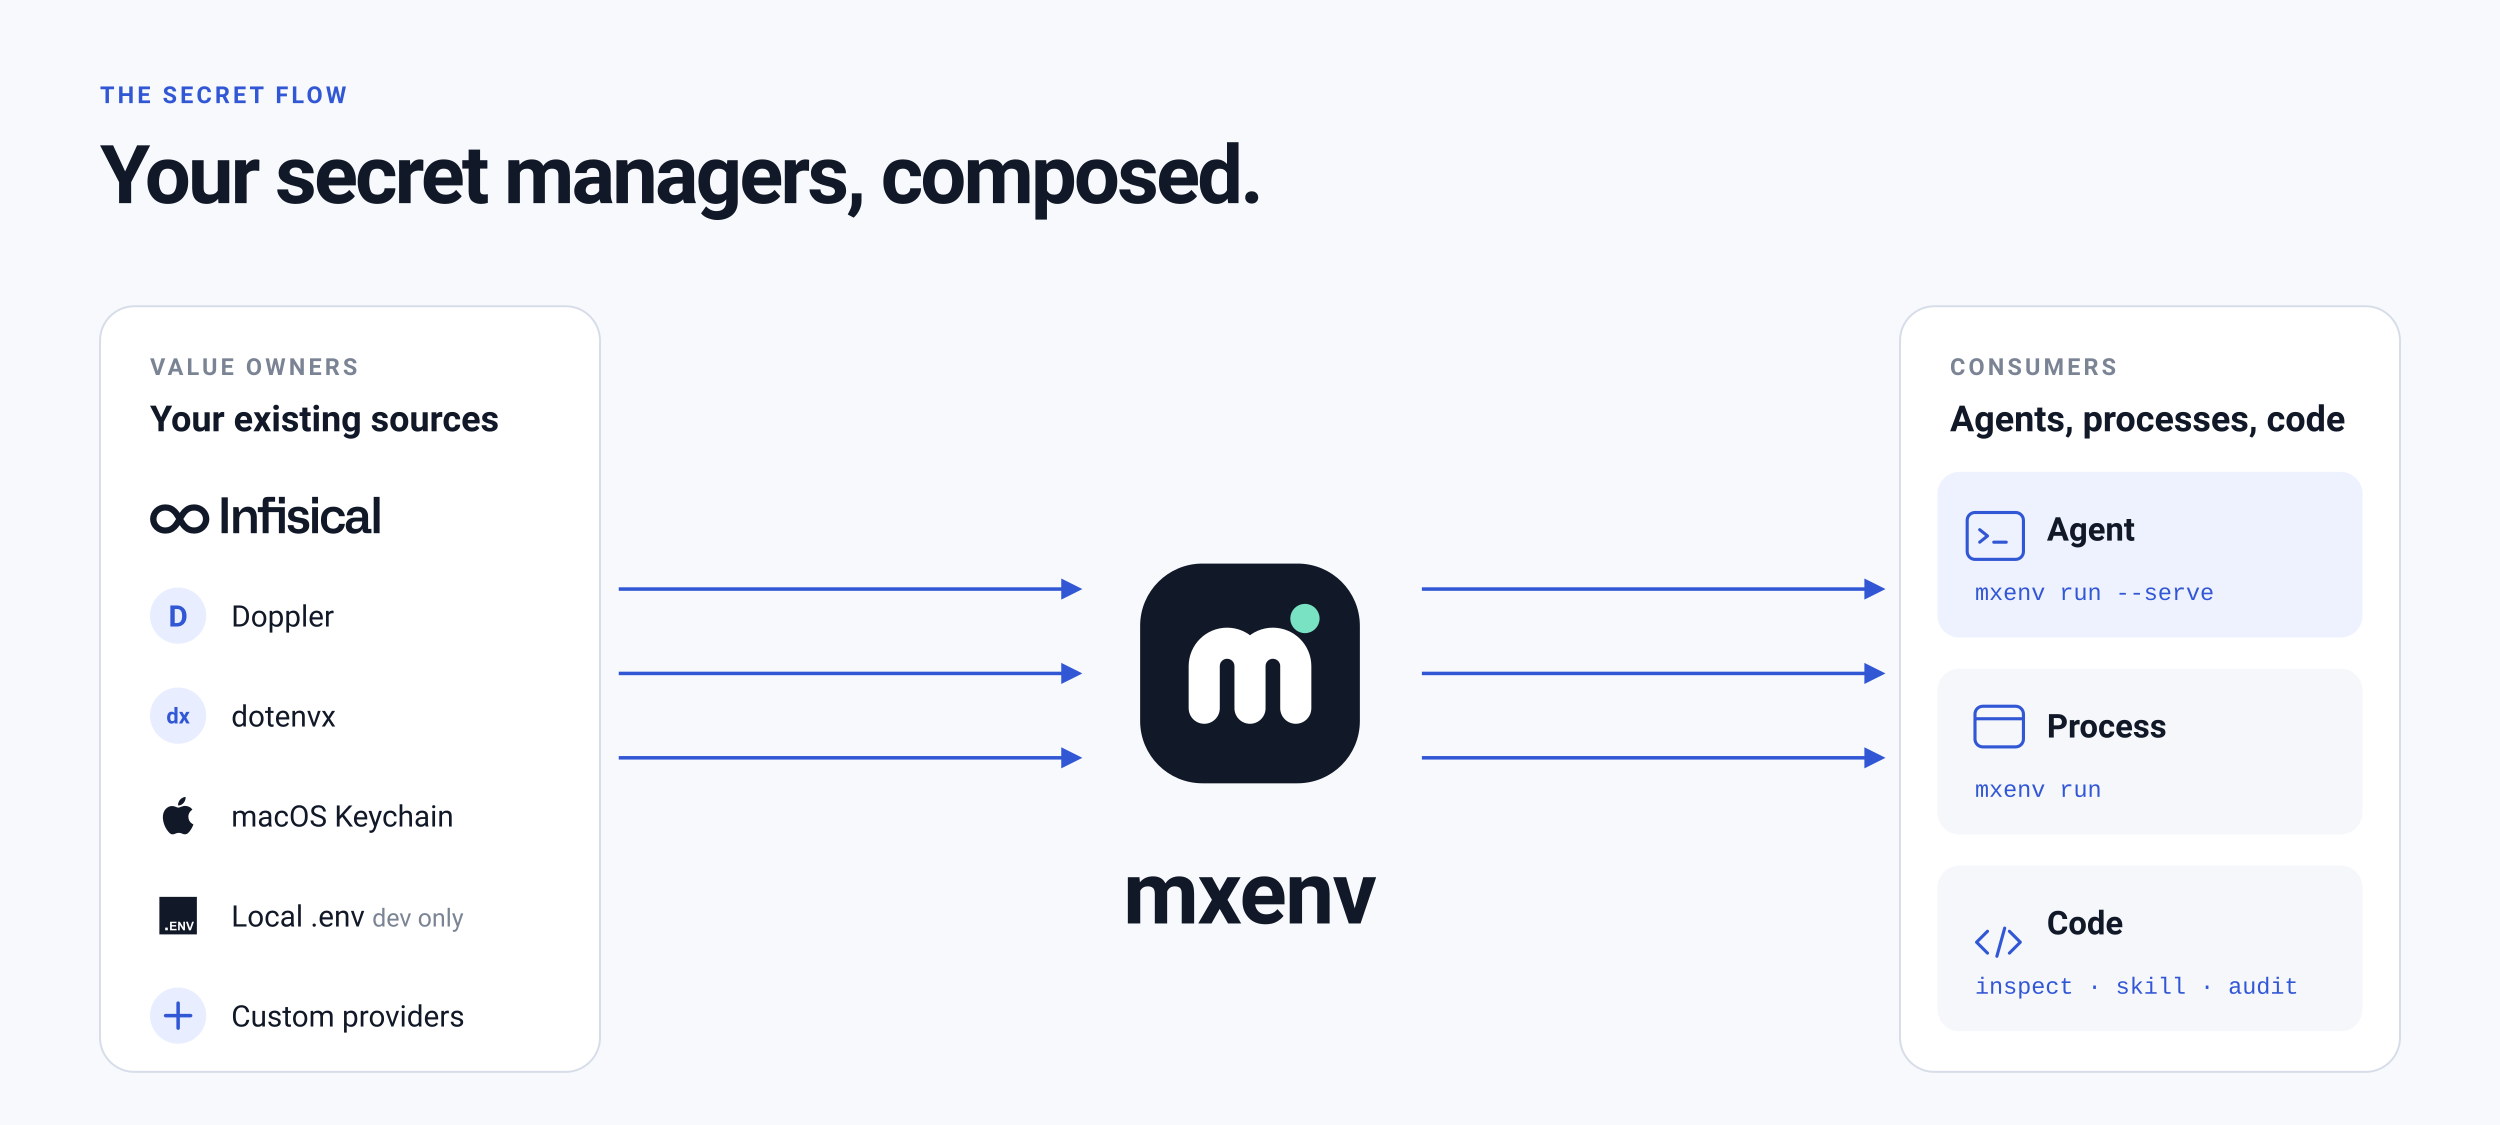
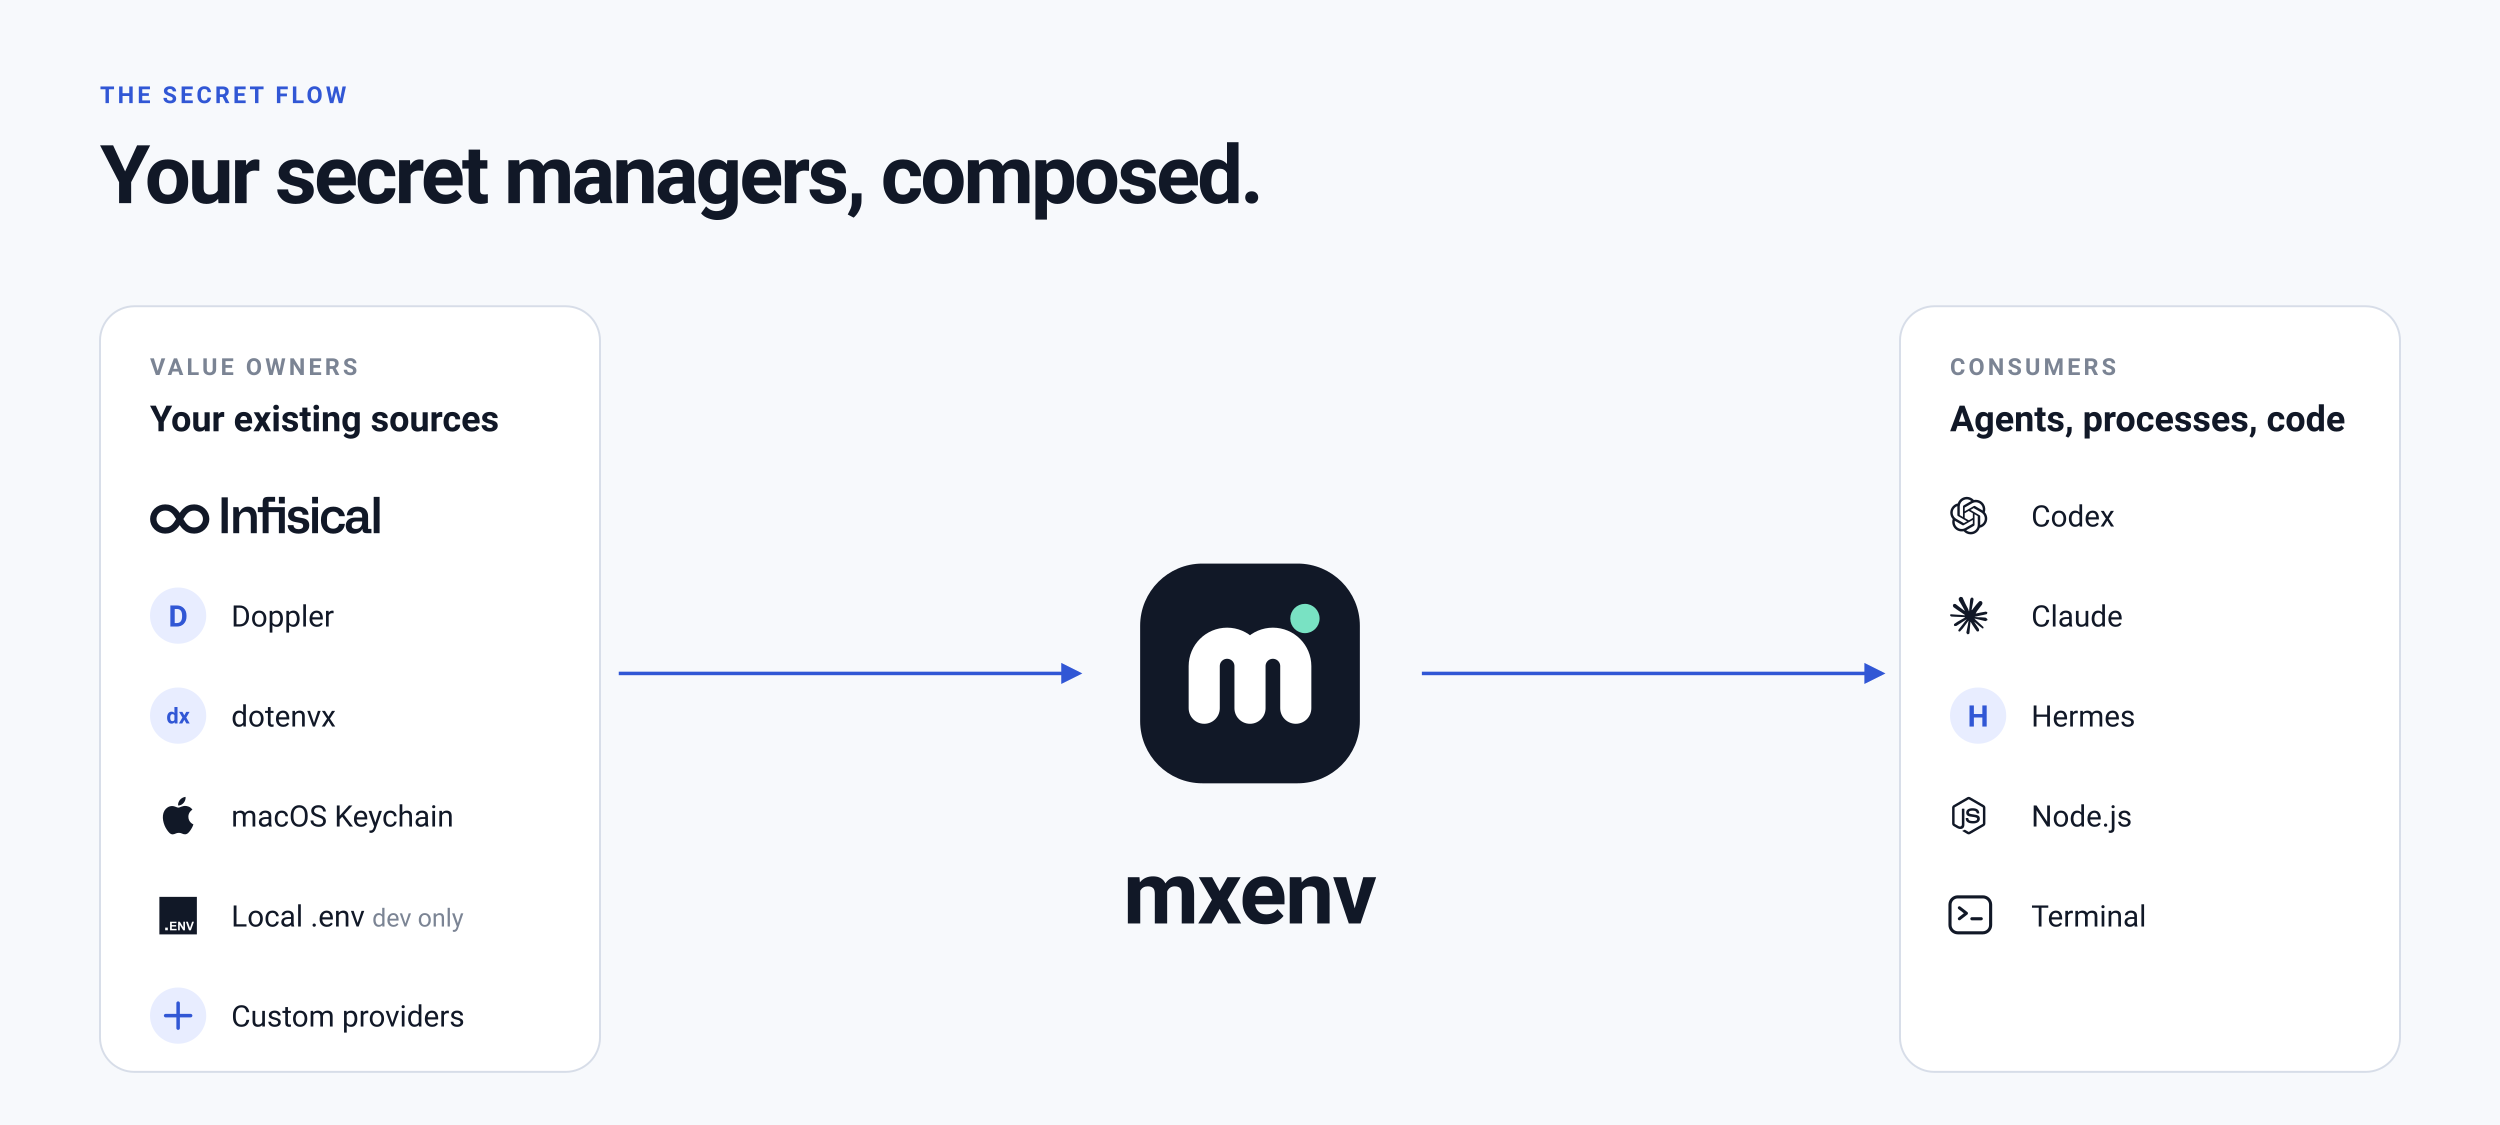
<svg xmlns="http://www.w3.org/2000/svg" viewBox="0 0 1600 720" width="1600" height="720" role="img" aria-labelledby="title desc">
  <defs>
    <marker id="arrow" viewBox="0 0 10 10" refX="8" refY="5" markerWidth="6" markerHeight="6" orient="auto-start-reverse">
      <path d="M0 0 10 5 0 10Z" fill="#3157D5" />
    </marker>
    <style>
      .sans{font-family:-apple-system,BlinkMacSystemFont,'Segoe UI',Roboto,'Helvetica Neue',Arial,sans-serif}.mono{font-family:ui-monospace,'SF Mono','Cascadia Code','JetBrains Mono',Menlo,Consolas,'Liberation Mono',monospace}
      .ink{fill:#111827}.muted{fill:#5B6472}.faint{fill:#7B8494}.label{font-size:15px;font-weight:700;letter-spacing:2px}.body{font-size:19px}.small{font-size:16px}.cardtitle{font-size:23px;font-weight:600}
    </style>
  </defs>
  <rect width="1600" height="720" fill="#F7F9FC" />
  <g class="sans">
    <text x="64" y="66" class="label" fill="#3157D5">THE SECRET FLOW</text>
    <text x="64" y="130" class="ink" font-size="52" font-weight="700" letter-spacing="-1.8">Your secret managers, composed.</text>
    <rect x="64" y="196" width="320" height="490" rx="22" fill="#FFFFFF" stroke="#D7DDE8" stroke-width="1.25" />
    <text x="96" y="240" class="label faint">VALUE OWNERS</text>
    <text x="96" y="276" class="ink cardtitle">Your existing sources</text>
    <g class="body ink">
      <svg x="96" y="318" width="147" height="24" viewBox="0 0 306 50">
        <path d="M197.581 13.027C205.839 13.027 211.088 17.286 211.275 23.842H203.407C203.34 20.629 201.102 18.931 197.521 18.931C193.941 18.931 191.951 20.506 191.951 23.127C191.951 25.287 193.55 26.663 196.748 27.124L202.957 28.238C209.165 29.222 212.236 32.497 212.236 37.938C212.236 44.948 206.665 49.075 197.964 49.075C188.813 49.075 183.438 44.486 183.438 37.677H191.245L191.259 37.984C191.474 41.199 193.993 43.103 197.964 43.103C201.8 43.103 204.045 41.466 204.045 38.645C204.045 36.547 202.769 35.24 200.142 34.779L193.55 33.534C187.214 32.42 184.016 29.207 184.016 23.903C184.016 17.094 189.323 13.027 197.581 13.027ZM276.948 13.043C282.323 13.043 286.227 14.88 288.081 17.562C289.935 20.245 290.642 22.804 290.642 25.486V42.649H295.123V48.414H288.6C285.019 48.414 283.675 47.108 283.225 44.418L283.156 42.98H282.706C281.234 46.646 276.948 49.075 271.761 49.075C265.109 49.075 260.882 44.948 260.882 38.392C260.882 31.835 265.619 27.647 273.231 27.646H282.706V25.356C282.706 21.36 280.657 19.399 276.565 19.399C272.474 19.399 270.356 21.168 270.041 24.642H262.233C262.811 17.24 268.315 13.043 276.948 13.043ZM244.365 13.035C252.811 13.035 258.697 18.085 259.726 25.748H251.857C251.092 21.821 248.149 19.723 244.117 19.723C239.065 19.723 235.859 23.258 235.859 28.5V34.072C235.859 39.314 239.185 42.389 244.117 42.389C248.276 42.389 251.219 39.96 251.925 36.032H259.785C258.824 44.225 252.871 49.068 244.17 49.068C233.93 49.068 227.789 42.189 227.789 31.113C227.789 25.418 229.26 21.021 232.271 17.816C235.281 14.604 239.313 13.035 244.365 13.035ZM58.882 10C64.256 10 69.305 12.034 73.106 15.712C76.908 19.397 79 24.291 79 29.5C79 34.709 76.908 39.603 73.106 43.288C69.305 46.973 64.256 49 58.882 49C52.953 49 48.04 47.028 43.871 42.987C42.378 41.54 40.971 39.827 39.5 37.645C38.029 39.827 36.622 41.54 35.129 42.987C30.96 47.035 26.047 49 20.118 49C14.744 49 9.695 46.966 5.894 43.288C2.092 39.603 2.30285e-05 34.709 0 29.5C0 24.291 2.092 19.397 5.894 15.712C9.695 12.027 14.744 10 20.118 10C26.047 10 30.96 11.972 35.129 16.013C36.622 17.46 38.029 19.173 39.5 21.355C40.971 19.173 42.378 17.46 43.871 16.013C48.04 11.965 52.953 10 58.882 10ZM103.624 48.414H95.306V0.653H103.624V48.414ZM130.567 13.027C138.18 13.027 142.279 18.531 142.279 27.378V48.406H134.283V28.23C134.283 22.658 131.979 19.914 127.31 19.914C122.13 19.914 118.796 24.042 118.796 30.137V48.414H110.86V13.688H117.835L118.796 20.106H119.307C121.416 15.587 125.515 13.027 130.567 13.027ZM166.67 6.487H158.029V13.696H179.657V48.414H171.723V20.307H158.029V48.414H150.094V20.307H143.63V13.688H150.094V7.01C150.094 5.242 150.289 4.058 151.055 2.49C151.888 0.915 153.938 0 156.94 0H166.67V6.487ZM223.885 48.414H216.018V13.688H223.885V48.414ZM306 48.414H298.132V0H306V48.414ZM274.523 32.827C270.943 32.827 268.893 34.533 268.893 36.954V38.53L268.885 38.523C268.885 41.336 270.995 42.78 274.328 42.78C279.448 42.78 282.714 39.375 282.714 34.333V32.827H274.523ZM58.875 18.265C55.225 18.265 52.448 19.369 49.88 21.858C47.918 23.76 46.302 26.207 44.369 29.507C46.302 32.807 47.918 35.255 49.88 37.156C52.448 39.638 55.218 40.75 58.875 40.75C60.404 40.75 61.897 40.456 63.318 39.89C64.732 39.33 66.002 38.506 67.084 37.457C68.166 36.401 69.01 35.177 69.594 33.807C70.185 32.429 70.481 30.982 70.481 29.5L70.474 29.507C70.474 28.025 70.171 26.577 69.587 25.207C69.003 23.837 68.158 22.606 67.076 21.558C65.994 20.509 64.725 19.683 63.312 19.117C61.898 18.551 60.404 18.265 58.875 18.265ZM20.118 18.257C17.067 18.257 14.08 19.46 11.916 21.551C9.723 23.669 8.519 26.501 8.519 29.5C8.519 32.499 9.723 35.324 11.916 37.449C14.102 39.575 17.016 40.743 20.118 40.743C23.768 40.743 26.545 39.638 29.113 37.149C31.075 35.248 32.691 32.8 34.624 29.5C32.691 26.2 31.075 23.752 29.113 21.851C26.553 19.369 23.775 18.257 20.118 18.257ZM179.657 8.777H171.723V0H179.657V8.777ZM223.885 8.777H216.018V0H223.885V8.777Z" fill="#111827" />
      </svg>
      <circle cx="114" cy="394" r="18" fill="#E8EDFF" />
      <text x="114" y="401" text-anchor="middle" font-size="19" font-weight="700" fill="#3157D5">D</text>
      <text x="148" y="401">Doppler</text>
      <circle cx="114" cy="458" r="18" fill="#E8EDFF" />
      <text x="114" y="463" text-anchor="middle" font-size="14" font-weight="700" fill="#3157D5">dx</text>
      <text x="148" y="465">dotenvx</text>
      <path transform="translate(102 510)" fill="#111827" d="M12.152 6.896c-.948 0-2.415-1.078-3.96-1.04-2.04.027-3.91 1.183-4.961 3.014-2.117 3.675-.546 9.103 1.519 12.09 1.013 1.454 2.208 3.09 3.792 3.039 1.52-.065 2.09-.987 3.935-.987 1.831 0 2.35.987 3.96.948 1.637-.026 2.676-1.48 3.676-2.948 1.156-1.688 1.636-3.325 1.662-3.415-.039-.013-3.182-1.221-3.22-4.857-.026-3.04 2.48-4.494 2.597-4.559-1.429-2.09-3.623-2.324-4.39-2.376-2-.156-3.675 1.09-4.61 1.09zM15.53 3.83c.843-1.012 1.4-2.427 1.245-3.83-1.207.052-2.662.805-3.532 1.818-.78.896-1.454 2.338-1.273 3.714 1.338.104 2.715-.688 3.559-1.701" />
      <text x="148" y="529">macOS Keychain</text>
      <path transform="translate(102 574)" fill="#111827" d="M24 0v24H0V0h24ZM10.933 15.89H6.84v5.52h4.198v-.93H7.955v-1.503h2.77v-.93h-2.77v-1.224h2.978v-.934Zm2.146 0h-1.084v5.52h1.035v-3.6l2.226 3.6h1.118v-5.52h-1.036v3.686l-2.259-3.687Zm5.117 0h-1.208l1.973 5.52h1.19l1.976-5.52h-1.182l-1.352 4.085-1.397-4.086ZM5.4 19.68H3.72v1.68H5.4v-1.68Z" />
      <text x="148" y="593">Local .env <tspan class="small faint">dev only</tspan>
      </text>
      <circle cx="114" cy="650" r="18" fill="#E8EDFF" />
      <path d="M106 650h16M114 642v16" stroke="#3157D5" stroke-width="2.25" stroke-linecap="round" />
      <text x="148" y="657">Custom providers</text>
    </g>
-     <path d="M396 377h294" stroke="#3157D5" stroke-width="2.25" marker-end="url(#arrow)" />
    <path d="M396 431h294" stroke="#3157D5" stroke-width="2.25" marker-end="url(#arrow)" />
-     <path d="M396 485h294" stroke="#3157D5" stroke-width="2.25" marker-end="url(#arrow)" />
    <svg x="725" y="356" width="150" height="150" viewBox="0 0 64 64">
      <rect x="2" y="2" width="60" height="60" rx="17" fill="#111827" />
      <path fill="none" stroke="#FFFFFF" stroke-width="8.5" stroke-linecap="round" stroke-linejoin="round" d="M19.5 41.5V30c0-3.45 2.8-6.25 6.25-6.25s6.25 2.8 6.25 6.25v11.5m0-11.5c0-3.45 2.8-6.25 6.25-6.25s6.25 2.8 6.25 6.25V41.5" />
      <circle cx="47" cy="17" r="4" fill="#79E2C3" />
    </svg>
    <text x="800" y="591" text-anchor="middle" class="ink" font-size="56" font-weight="700" letter-spacing="-1">mxenv</text>
-     <path d="M910 377h294" stroke="#3157D5" stroke-width="2.25" marker-end="url(#arrow)" />
    <path d="M910 431h294" stroke="#3157D5" stroke-width="2.25" marker-end="url(#arrow)" />
-     <path d="M910 485h294" stroke="#3157D5" stroke-width="2.25" marker-end="url(#arrow)" />
    <rect x="1216" y="196" width="320" height="490" rx="22" fill="#FFFFFF" stroke="#D7DDE8" stroke-width="1.25" />
    <text x="1248" y="240" class="label faint">CONSUMERS</text>
    <text x="1248" y="276" class="ink cardtitle">Agents, processes, code</text>
-     <rect x="1240" y="302" width="272" height="106" rx="14" fill="#EEF2FF" />
-     <path d="M1264 328h26a5 5 0 0 1 5 5v20a5 5 0 0 1-5 5h-26a5 5 0 0 1-5-5v-20a5 5 0 0 1 5-5Z" fill="none" stroke="#3157D5" stroke-width="2" />
-     <path d="m1267 339 5 4-5 4m9 0h8" fill="none" stroke="#3157D5" stroke-width="2" stroke-linecap="round" stroke-linejoin="round" />
-     <text x="1310" y="346" class="ink" font-size="21" font-weight="600">Agent</text>
-     <text x="1264" y="384" class="mono" font-size="15" fill="#3157D5">mxenv run --serve</text>
-     <rect x="1240" y="428" width="272" height="106" rx="14" fill="#F5F7FB" />
-     <rect x="1264" y="452" width="31" height="26" rx="5" fill="none" stroke="#3157D5" stroke-width="2" />
-     <path d="M1264 460h31" stroke="#3157D5" stroke-width="2" />
-     <text x="1310" y="472" class="ink" font-size="21" font-weight="600">Process</text>
-     <text x="1264" y="510" class="mono" font-size="15" fill="#3157D5">mxenv run</text>
-     <rect x="1240" y="554" width="272" height="106" rx="14" fill="#F5F7FB" />
-     <path d="M1272 596l-7 7 7 7M1286 596l7 7-7 7M1283 594l-5 18" fill="none" stroke="#3157D5" stroke-width="2" stroke-linecap="round" stroke-linejoin="round" />
-     <text x="1310" y="598" class="ink" font-size="21" font-weight="600">Code</text>
-     <text x="1264" y="636" class="mono" font-size="15" fill="#3157D5">inspect · skill · audit</text>
+     <g class="body ink">
+       <path transform="translate(1248 318)" fill="#111827" d="M22.282 9.821a5.985 5.985 0 0 0-.516-4.911 6.046 6.046 0 0 0-6.51-2.9A6.065 6.065 0 0 0 4.981 4.182a5.985 5.985 0 0 0-3.998 2.9 6.046 6.046 0 0 0 .743 7.097 5.98 5.98 0 0 0 .511 4.911 6.051 6.051 0 0 0 6.515 2.9A5.985 5.985 0 0 0 13.26 24a6.056 6.056 0 0 0 5.772-4.206 5.989 5.989 0 0 0 3.998-2.9 6.056 6.056 0 0 0-.748-7.073zm-9.022 12.608a4.476 4.476 0 0 1-2.876-1.041l.142-.08 4.778-2.758a.795.795 0 0 0 .393-.681v-6.737l2.02 1.169a.071.071 0 0 1 .038.052v5.583a4.504 4.504 0 0 1-4.495 4.494zm-9.661-4.125a4.471 4.471 0 0 1-.535-3.014l.142.085 4.783 2.758a.771.771 0 0 0 .781 0l5.843-3.369v2.332a.08.08 0 0 1-.033.061L9.74 19.95a4.499 4.499 0 0 1-6.141-1.646zM2.341 7.896a4.485 4.485 0 0 1 2.365-1.973V11.6a.766.766 0 0 0 .388.676l5.814 3.354-2.02 1.169a.076.076 0 0 1-.071 0l-4.83-2.787A4.504 4.504 0 0 1 2.341 7.872zm16.596 3.856L13.104 8.364 15.119 7.2a.076.076 0 0 1 .071 0l4.83 2.791a4.494 4.494 0 0 1-.676 8.104v-5.677a.79.79 0 0 0-.407-.667zm2.011-3.023l-.142-.085-4.774-2.782a.776.776 0 0 0-.785 0L9.409 9.23V6.897a.066.066 0 0 1 .028-.061l4.83-2.787a4.499 4.499 0 0 1 6.68 4.66zM8.306 12.863l-2.02-1.164a.08.08 0 0 1-.038-.057V6.074a4.499 4.499 0 0 1 7.376-3.454l-.142.081L8.704 5.459a.795.795 0 0 0-.393.681zm1.098-2.365l2.602-1.5 2.607 1.5v2.999l-2.597 1.5-2.607-1.5Z" />
+       <text x="1300" y="337">Codex</text>
+       <path transform="translate(1248 382)" fill="#111827" d="m4.714 15.956 4.717-2.647.079-.231-.079-.128h-.231l-.789-.049-2.696-.073-2.337-.097-2.265-.121-.571-.121-.534-.704.055-.352.48-.322.686.061 1.518.103 2.277.158 1.651.097 2.447.255h.389l.055-.158-.134-.097-.103-.097L6.973 9.836l-2.55-1.688-1.336-.971-.723-.492-.364-.461-.158-1.008.656-.723.88.061.225.061.892.686 1.906 1.475 2.489 1.834.364.303.146-.103.018-.073-.164-.273-1.354-2.447-1.445-2.489-.643-1.032-.17-.619c-.061-.255-.103-.467-.103-.729L6.287.134 6.7 0l.996.134.419.364.619 1.415 1.002 2.228 1.554 3.03.455.898.243.832.091.255h.158v-.146l.128-1.706.237-2.095.231-2.696.079-.759.376-.911.747-.492.583.279.48.686-.067.443-.285 1.852-.559 2.902-.364 1.943h.212l.243-.243.984-1.305 1.651-2.064.729-.82.85-.905.546-.431h1.032l.759 1.129-.34 1.166-1.062 1.348-.88 1.141-1.263 1.7-.789 1.36.073.109.188-.018 2.853-.607 1.542-.279 1.84-.316.832.389.091.395-.328.807-1.967.486-2.307.461-3.436.814-.043.03.049.061 1.548.146.662.036h1.621l3.018.225.789.522.474.638-.079.486-1.214.619-1.639-.389-3.825-.911-1.311-.328h-.182v.109l1.093 1.069 2.003 1.809 2.507 2.331.128.577-.322.455-.34-.049-2.204-1.657-.85-.747-1.925-1.621h-.128v.17l.443.65 2.344 3.521.121 1.081-.17.352-.607.212-.668-.121-1.372-1.925L14.38 17.959l-1.141-1.943-.14.079-.674 7.255-.316.37-.729.279-.607-.461-.322-.747.322-1.475.389-1.925.316-1.53.285-1.9.17-.631-.012-.043-.14.018-1.433 1.967-2.18 2.945-1.724 1.846-.413.164-.716-.37.067-.662.401-.589 2.386-3.036 1.439-1.882.929-1.087-.006-.158h-.055l-6.338 4.116-1.129.146-.486-.455.061-.747.231-.243 1.906-1.311Z" />
+       <text x="1300" y="401">Claude</text>
+       <circle cx="1266" cy="458" r="18" fill="#E8EDFF" />
+       <text x="1266" y="465" text-anchor="middle" font-size="19" font-weight="700" fill="#3157D5">H</text>
+       <text x="1300" y="465">Hermes</text>
+       <path transform="translate(1248 510)" fill="#111827" d="M11.998,24c-0.321,0-0.641-0.084-0.922-0.247l-2.936-1.737c-0.438-0.245-0.224-0.332-0.08-0.383 c0.585-0.203,0.703-0.25,1.328-0.604c0.065-0.037,0.151-0.023,0.218,0.017l2.256,1.339c0.082,0.045,0.197,0.045,0.272,0l8.795-5.076 c0.082-0.047,0.134-0.141,0.134-0.238V6.921c0-0.099-0.053-0.192-0.137-0.242l-8.791-5.072c-0.081-0.047-0.189-0.047-0.271,0 L3.075,6.68C2.99,6.729,2.936,6.825,2.936,6.921v10.15c0,0.097,0.054,0.189,0.139,0.235l2.409,1.392 c1.307,0.654,2.108-0.116,2.108-0.89V7.787c0-0.142,0.114-0.253,0.256-0.253h1.115c0.139,0,0.255,0.112,0.255,0.253v10.021 c0,1.745-0.95,2.745-2.604,2.745c-0.508,0-0.909,0-2.026-0.551L2.28,18.675c-0.57-0.329-0.922-0.945-0.922-1.604V6.921 c0-0.659,0.353-1.275,0.922-1.603l8.795-5.082c0.557-0.315,1.296-0.315,1.848,0l8.794,5.082c0.57,0.329,0.924,0.944,0.924,1.603 v10.15c0,0.659-0.354,1.273-0.924,1.604l-8.794,5.078C12.643,23.916,12.324,24,11.998,24z M19.099,13.993 c0-1.9-1.284-2.406-3.987-2.763c-2.731-0.361-3.009-0.548-3.009-1.187c0-0.528,0.235-1.233,2.258-1.233 c1.807,0,2.473,0.389,2.747,1.607c0.024,0.115,0.129,0.199,0.247,0.199h1.141c0.071,0,0.138-0.031,0.186-0.081 c0.048-0.054,0.074-0.123,0.067-0.196c-0.177-2.098-1.571-3.076-4.388-3.076c-2.508,0-4.004,1.058-4.004,2.833 c0,1.925,1.488,2.457,3.895,2.695c2.88,0.282,3.103,0.703,3.103,1.269c0,0.983-0.789,1.402-2.642,1.402 c-2.327,0-2.839-0.584-3.011-1.742c-0.02-0.124-0.126-0.215-0.253-0.215h-1.137c-0.141,0-0.254,0.112-0.254,0.253 c0,1.482,0.806,3.248,4.655,3.248C17.501,17.007,19.099,15.91,19.099,13.993z" />
+       <text x="1300" y="529">Node.js</text>
+       <rect x="1248" y="574" width="26" height="23" rx="5" fill="none" stroke="#111827" stroke-width="2" />
+       <path d="m1254 581 4.5 3.5-4.5 3.5" fill="none" stroke="#111827" stroke-width="2" stroke-linecap="round" stroke-linejoin="round" />
+       <path d="M1262 588h6" stroke="#111827" stroke-width="2" stroke-linecap="round" />
+       <text x="1300" y="593">Terminal</text>
+     </g>
  </g>
</svg>
